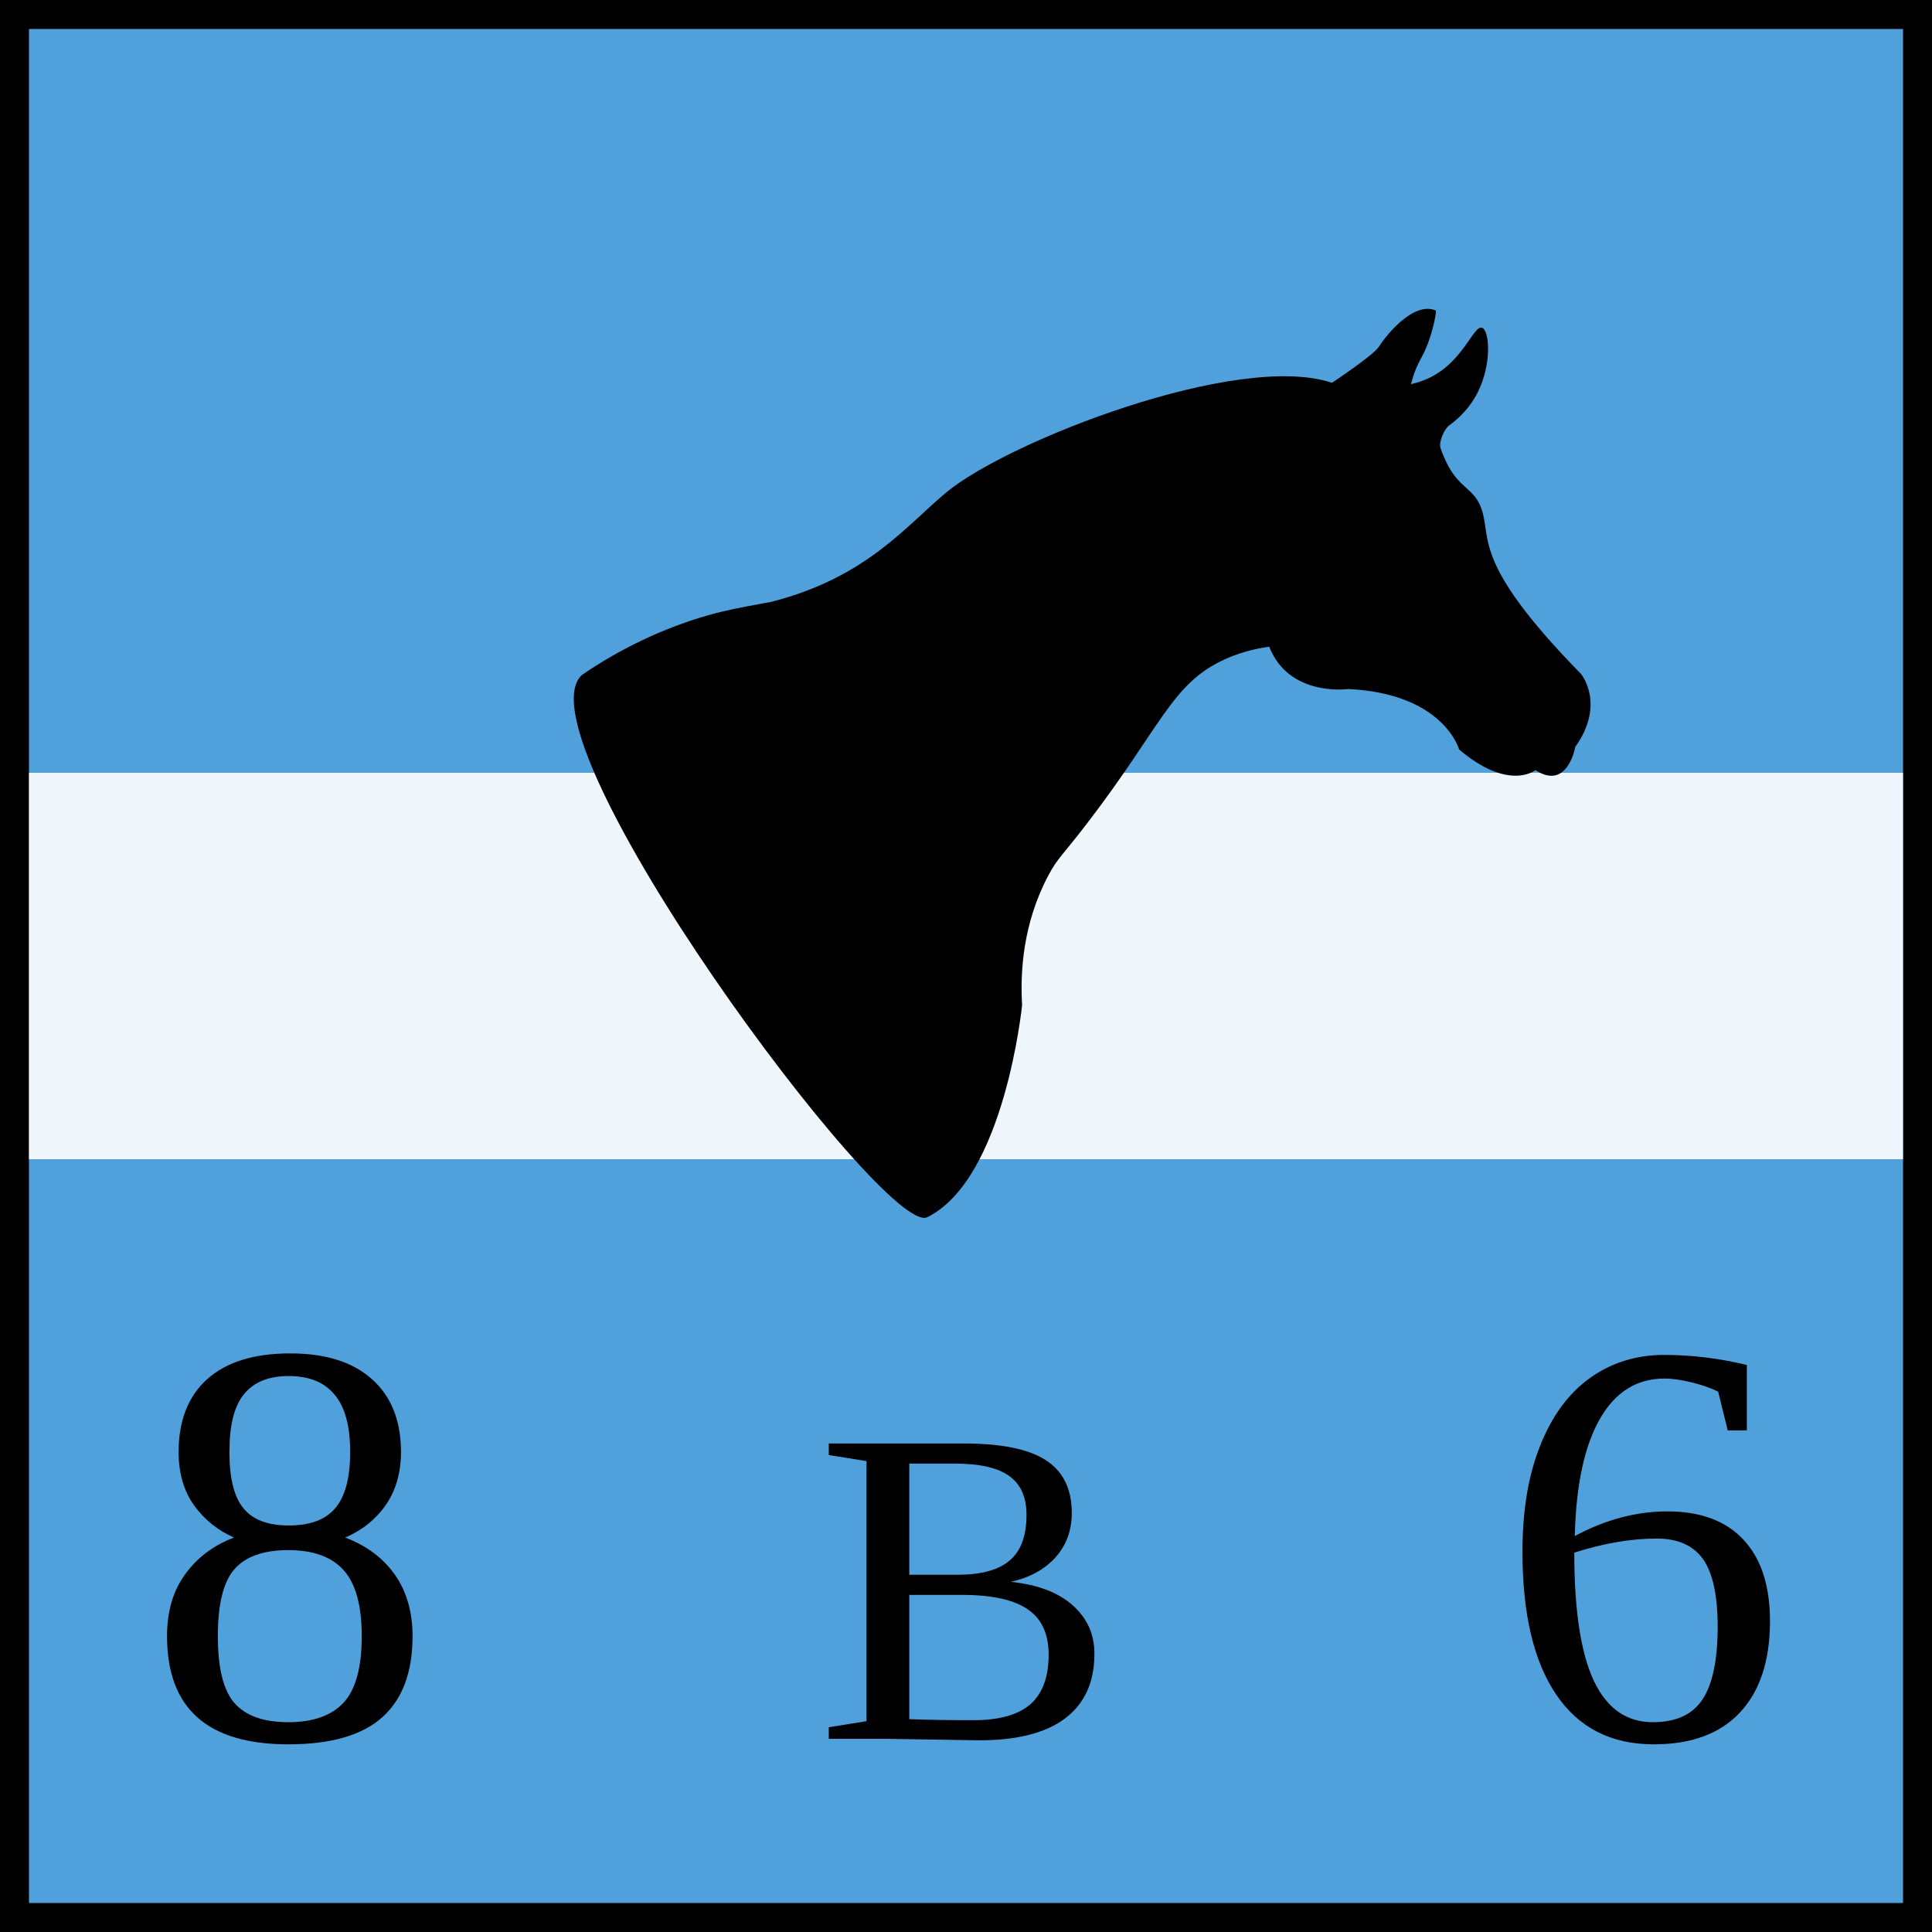
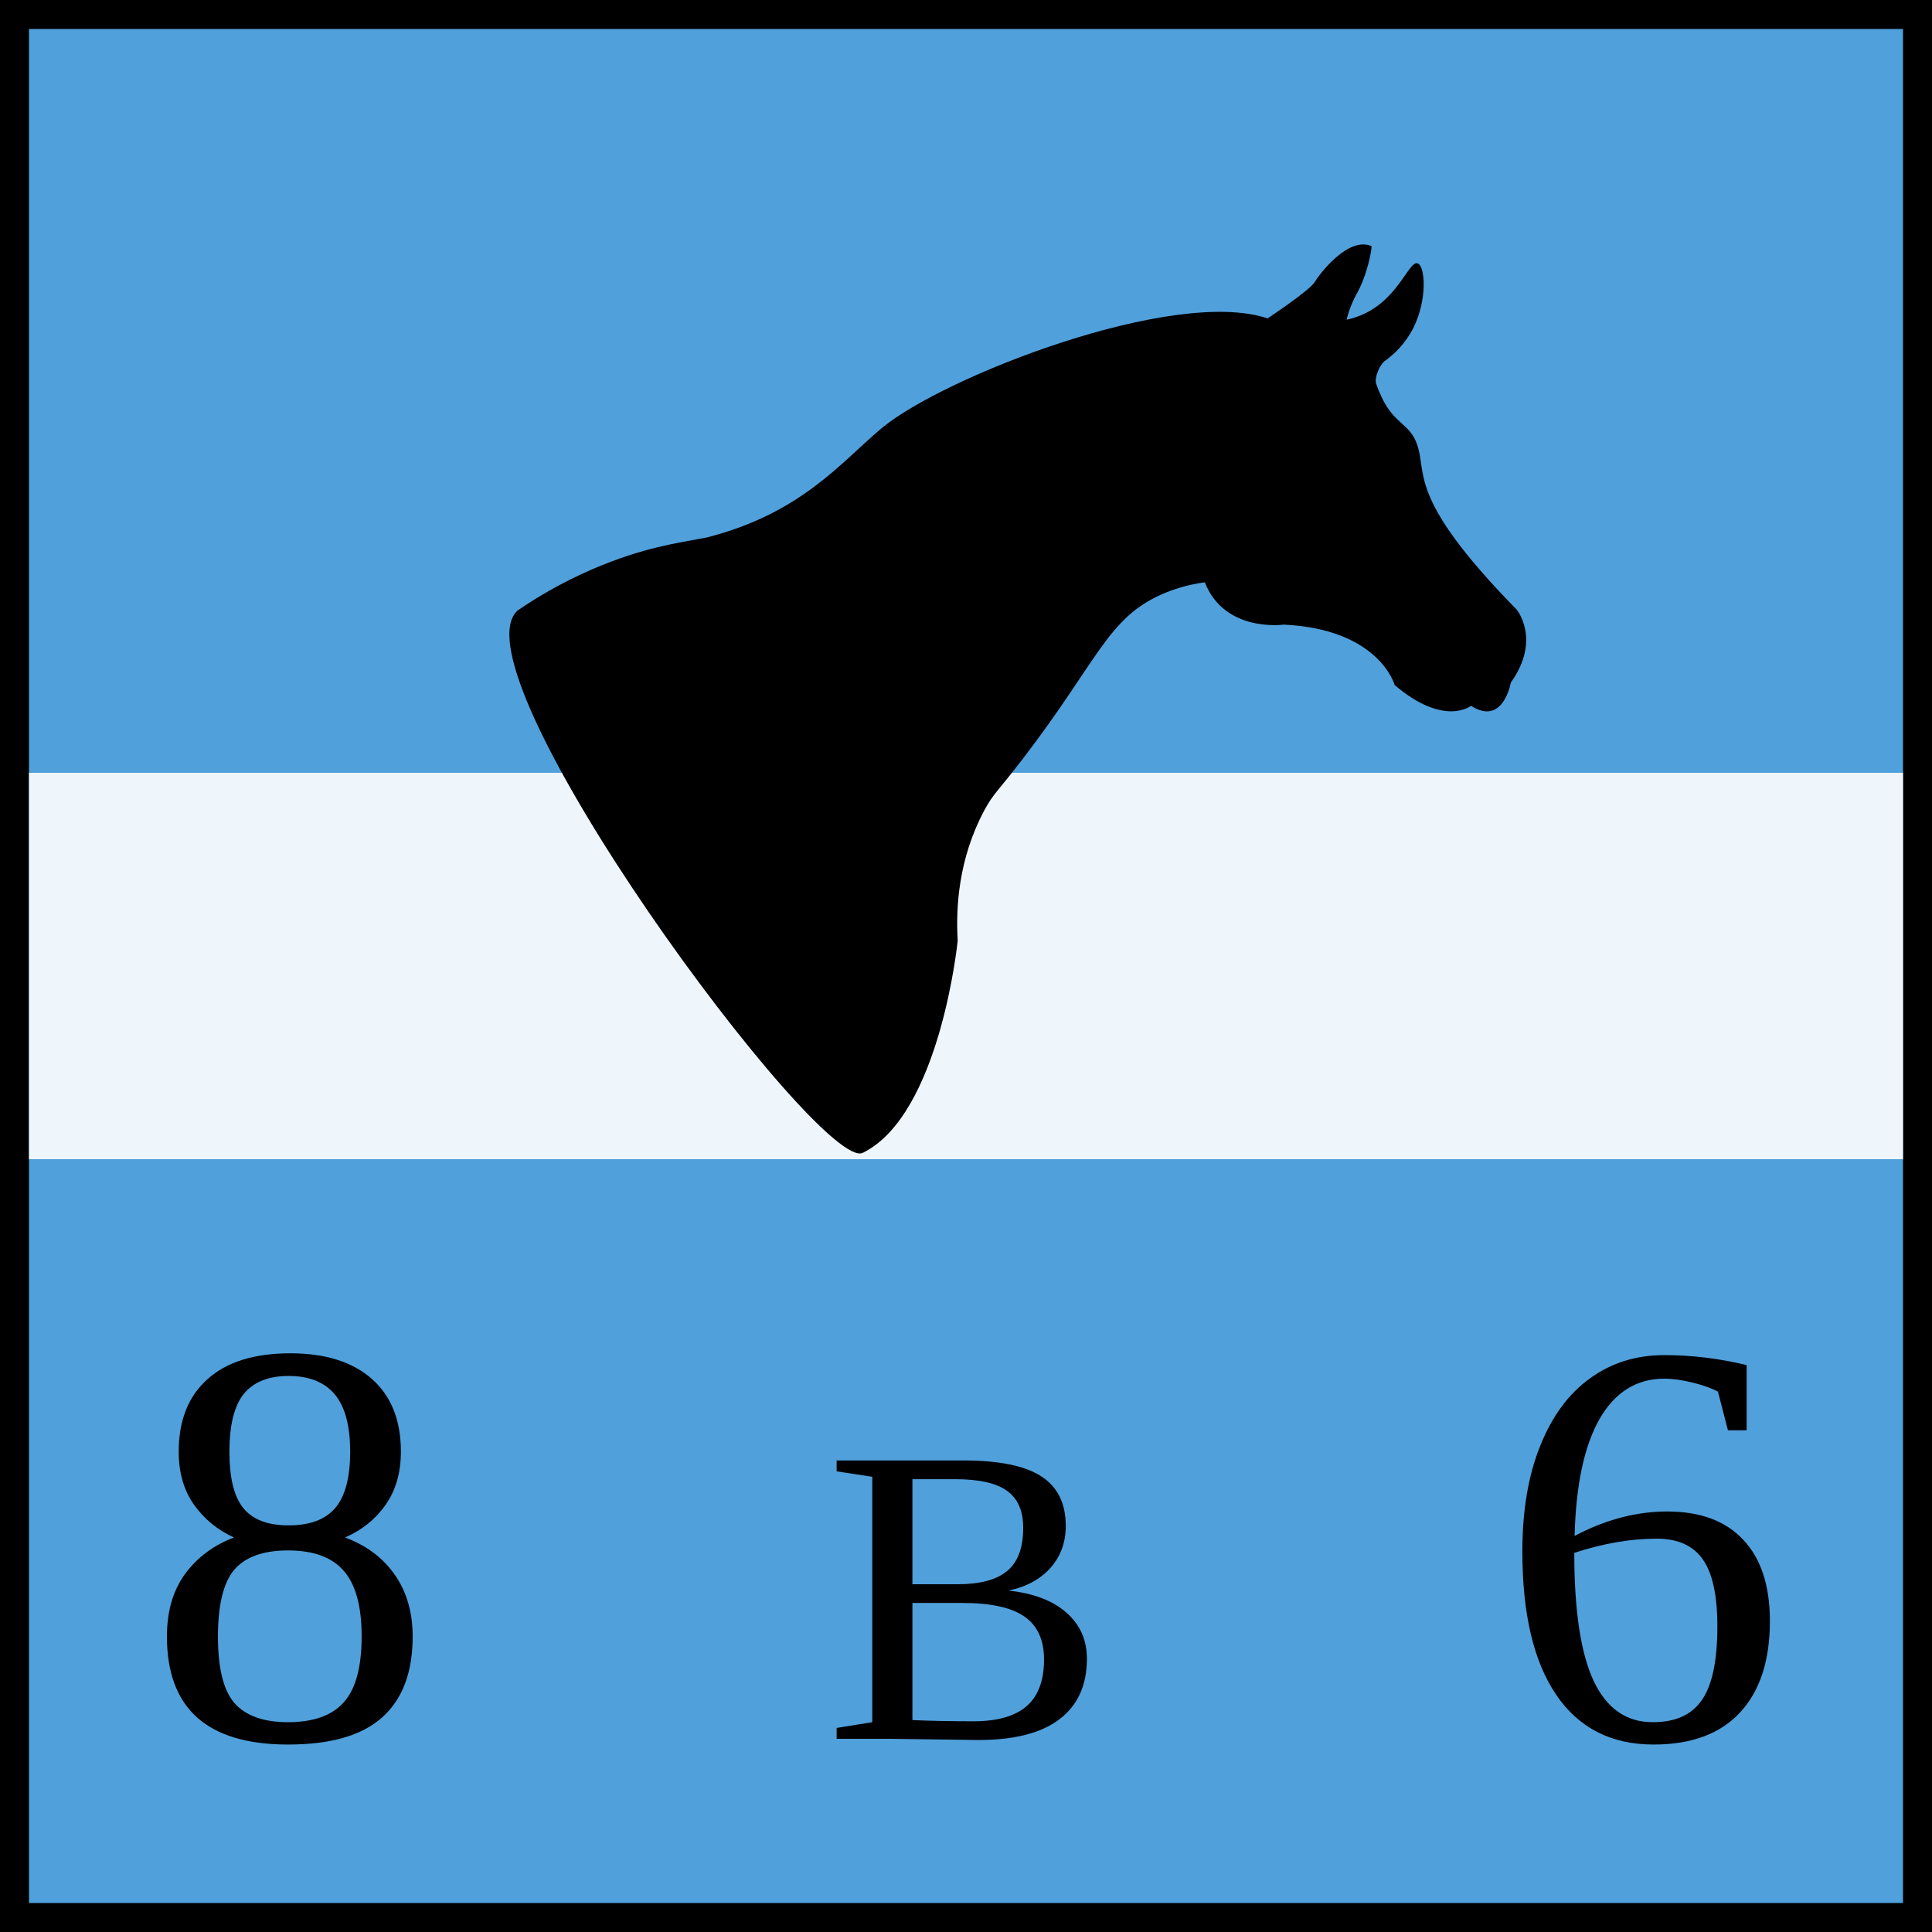
<svg xmlns="http://www.w3.org/2000/svg" width="60" height="60">
  <rect width="100%" height="100%" fill="rgb(80,160,220)" stroke="black" stroke-width="3%" />
-   <g>
-     <rect id="ineffective" x="1.5%" y="40%" height="20%" width="97%" fill="white" opacity="0.9" />
-   </g>
-   <g transform="translate(14,5) scale(0.06,0.06)">
-     <path id="horse_path" d="M533.7,86.3c4,1.2,5.2,18.7-2.1,33.3      c-4.1,8.2-9.9,13.7-14.9,17.3c-2.5,1.8-5.5,8.7-4.4,11.7c0.7,2.2,1.7,4.6,2.9,7.1c6.3,13.4,14,13.6,17.8,23.1      c6.5,15.9-6.4,27.1,52,86.7c0,0,12.9,15.5-3,37.8c0,0-3.9,22.8-20.6,12c0,0-13.7,11.2-39.5-10.7c0,0-7.9-29-57.5-31.3      c0,0-30.5,4.3-40.8-21.9c-9.6,1.3-17.1,3.9-22.7,6.4c-27.8,12.5-32.8,34.5-71.3,84.7c-13.4,17.5-15.3,18-20.1,26.9      c-13.5,25.2-14.8,50.6-13.8,67.5c0,0-9,90-49.1,109.8C224.7,557.5,32.9,297.9,67.9,266c8.6-5.9,21.8-14.1,39-21.5      c26.5-11.3,42.8-13.2,58.9-16.3c49.2-12.5,69.8-39.3,90.7-56.7c32.1-26.6,151.1-73,199.6-56.7c0,0,21.7-14.4,24.3-18.7      c2.6-4.3,17.4-23.9,29.5-18.7c0.3,0.8-1.9,14.5-7.8,24.9c-3.6,6.4-5.1,13.2-5.1,13.2c1.4-0.3,3.4-0.8,5.8-1.7      C523.5,106.3,529,84.9,533.7,86.3z" />
-   </g>
-   <g id="attributes" text-anchor="middle" font-size="18">
-     <g id="shield_wall_defense">
-       <text x="85%" y="90%">6</text>
+   <g id="scale" transform="scale(0.6)">
+     <g>
+       <rect id="ineffective" x="1.5" y="40" height="20" width="97" fill="white" opacity="0.9" />
    </g>
-     <g id="shield_wall_attack">
-       <text x="15%" y="90%">8</text>
+     <g transform="translate(20,5) scale(0.1,0.1)">
+       <path id="horse_path" d="M533.7,86.3c4,1.2,5.2,18.7-2.1,33.3         c-4.1,8.2-9.9,13.7-14.9,17.3c-2.5,1.8-5.5,8.7-4.4,11.7c0.7,2.2,1.7,4.6,2.9,7.1c6.3,13.4,14,13.6,17.8,23.1         c6.5,15.9-6.4,27.1,52,86.7c0,0,12.9,15.5-3,37.8c0,0-3.9,22.8-20.6,12c0,0-13.7,11.2-39.5-10.7c0,0-7.9-29-57.5-31.3         c0,0-30.5,4.3-40.8-21.9c-9.6,1.3-17.1,3.9-22.7,6.4c-27.8,12.5-32.8,34.5-71.3,84.7c-13.4,17.5-15.3,18-20.1,26.9         c-13.5,25.2-14.8,50.6-13.8,67.5c0,0-9,90-49.1,109.8C224.7,557.5,32.9,297.9,67.9,266c8.6-5.9,21.8-14.1,39-21.5         c26.5-11.3,42.8-13.2,58.9-16.3c49.2-12.5,69.8-39.3,90.7-56.7c32.1-26.6,151.1-73,199.6-56.7c0,0,21.7-14.4,24.3-18.7         c2.6-4.3,17.4-23.9,29.5-18.7c0.3,0.8-1.9,14.5-7.8,24.9c-3.6,6.4-5.1,13.2-5.1,13.2c1.4-0.3,3.4-0.8,5.8-1.7         C523.5,106.3,529,84.9,533.7,86.3z" />
    </g>
-     <g id="morale_rating">
-       <text x="50%" y="90%" font-size="14">B</text>
+     <g id="attributes" text-anchor="middle" font-size="30">
+       <g id="shield_wall_defense">
+         <text x="85" y="90">6</text>
+       </g>
+       <g id="shield_wall_attack">
+         <text x="15" y="90">8</text>
+       </g>
+       <g id="morale_rating">
+         <text x="50" y="90" font-size="22">B</text>
+       </g>
    </g>
  </g>
</svg>
